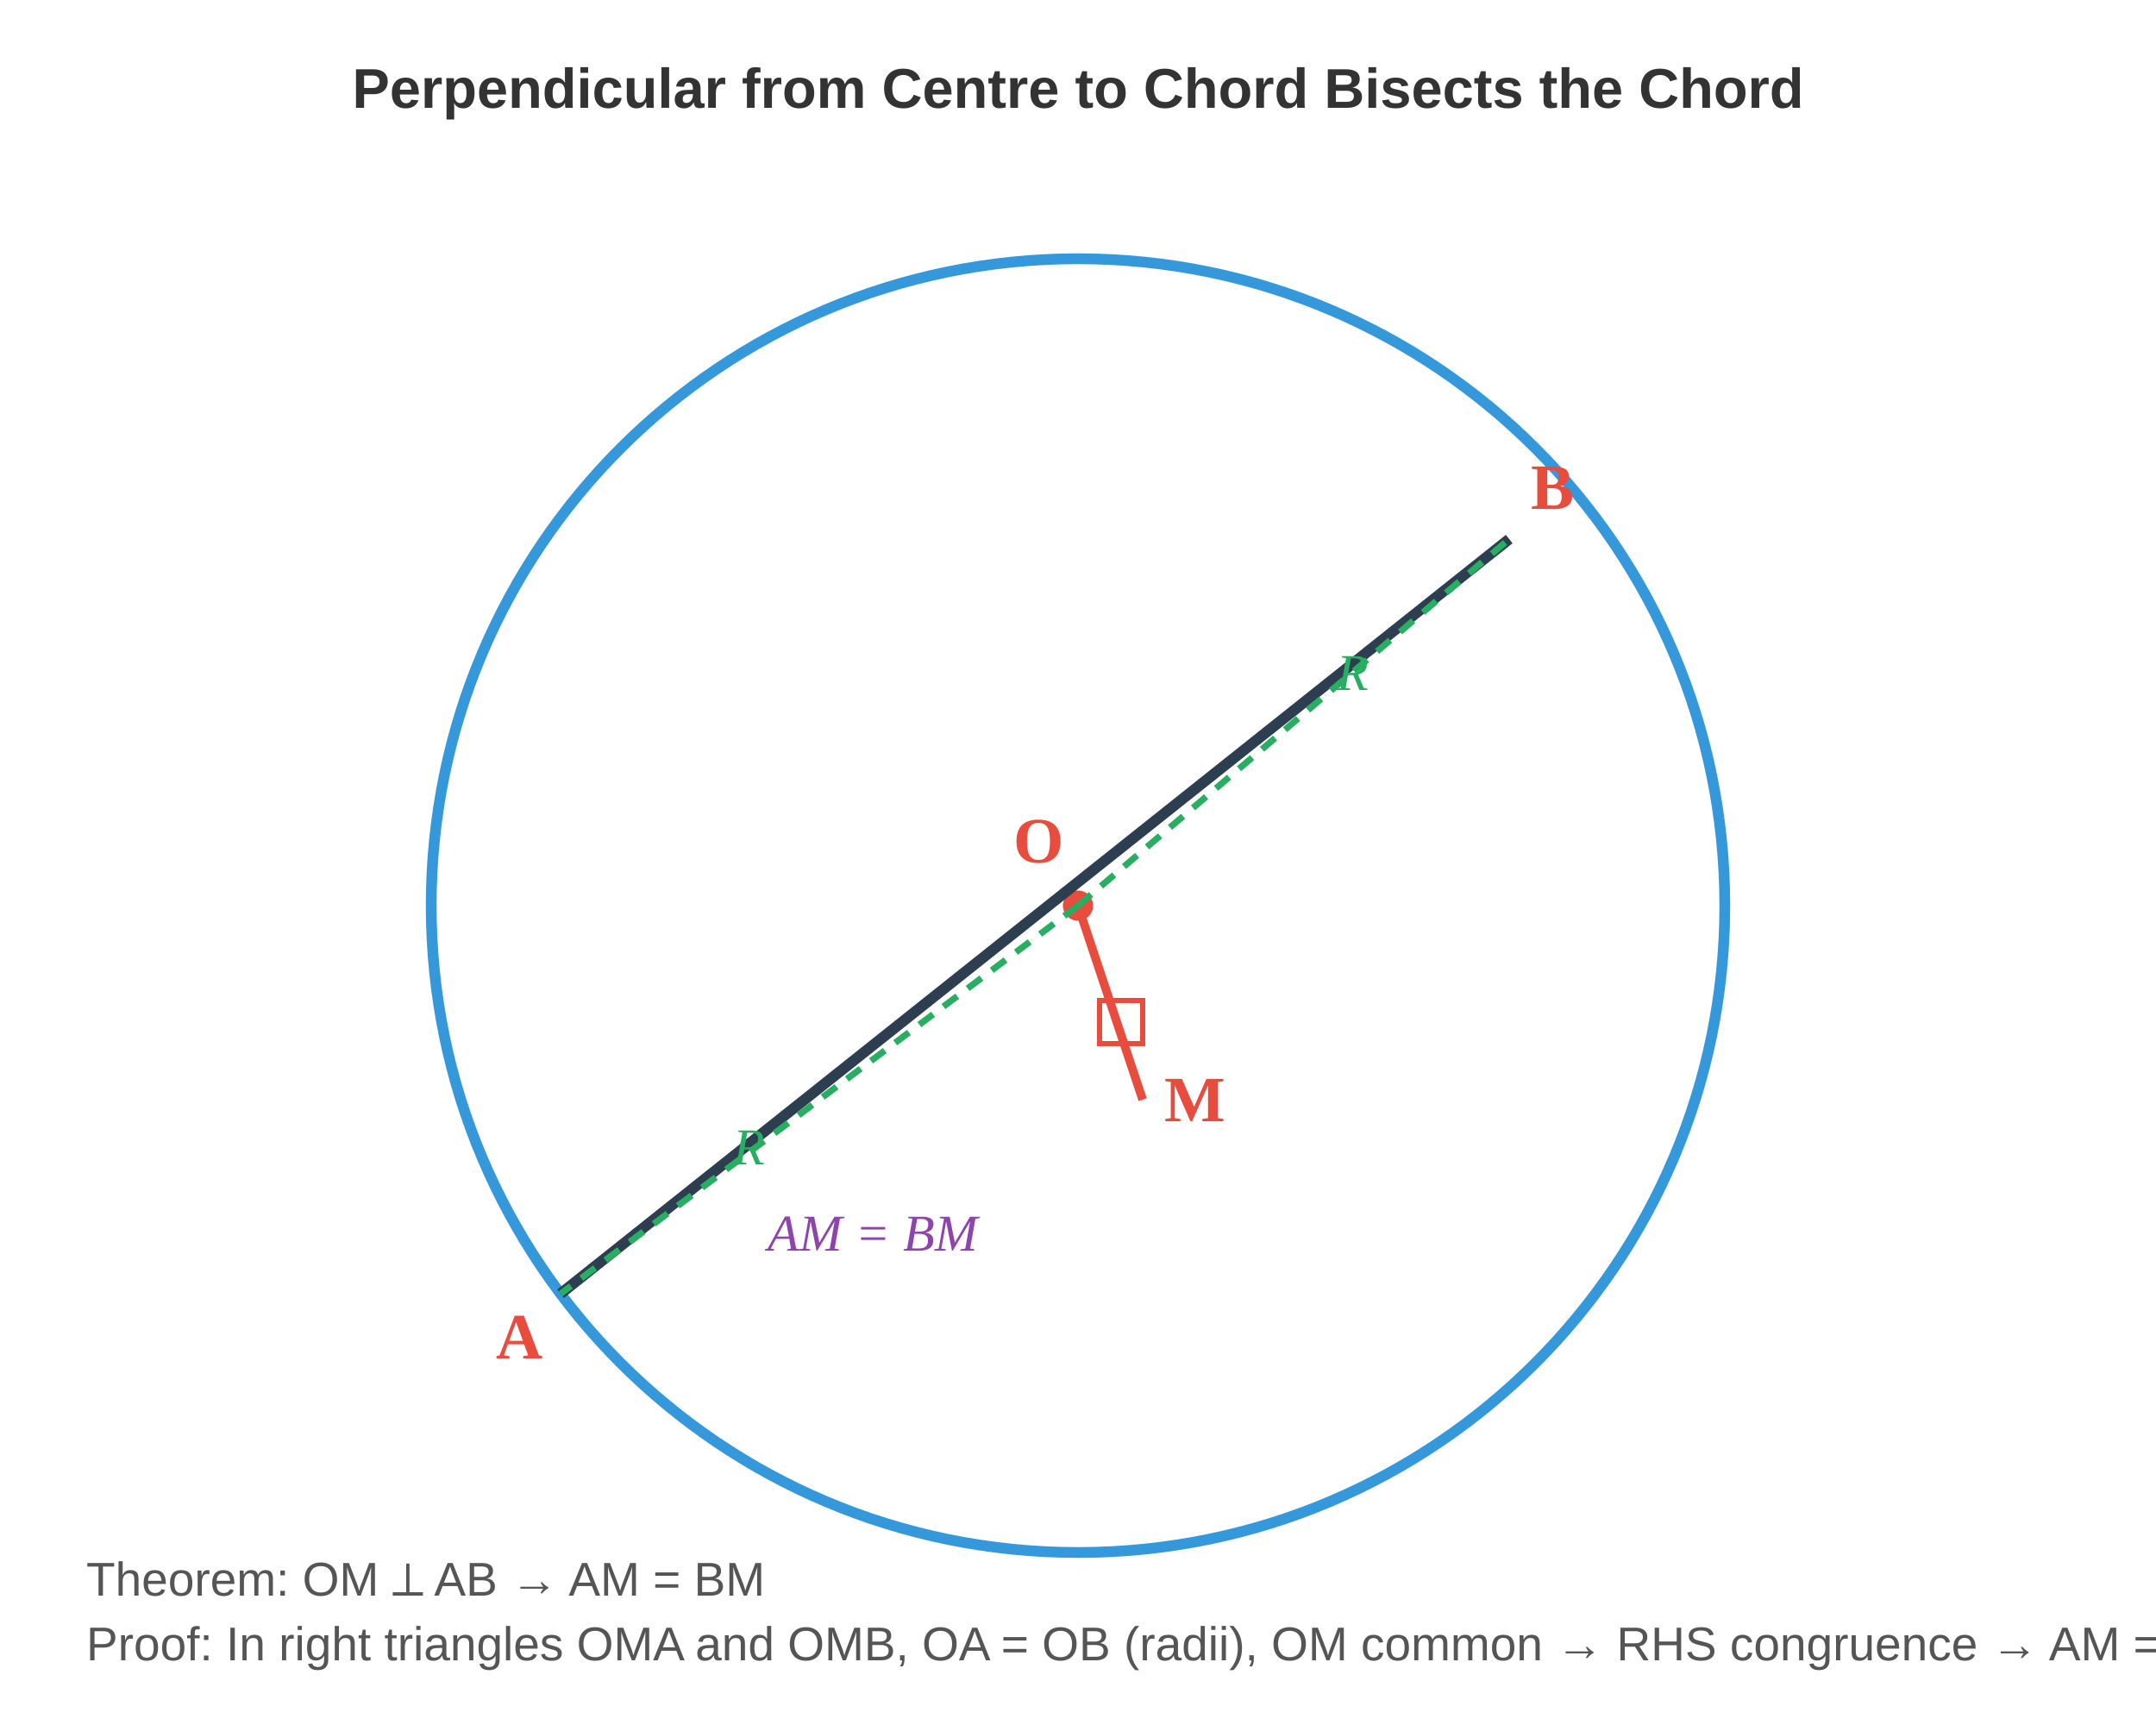
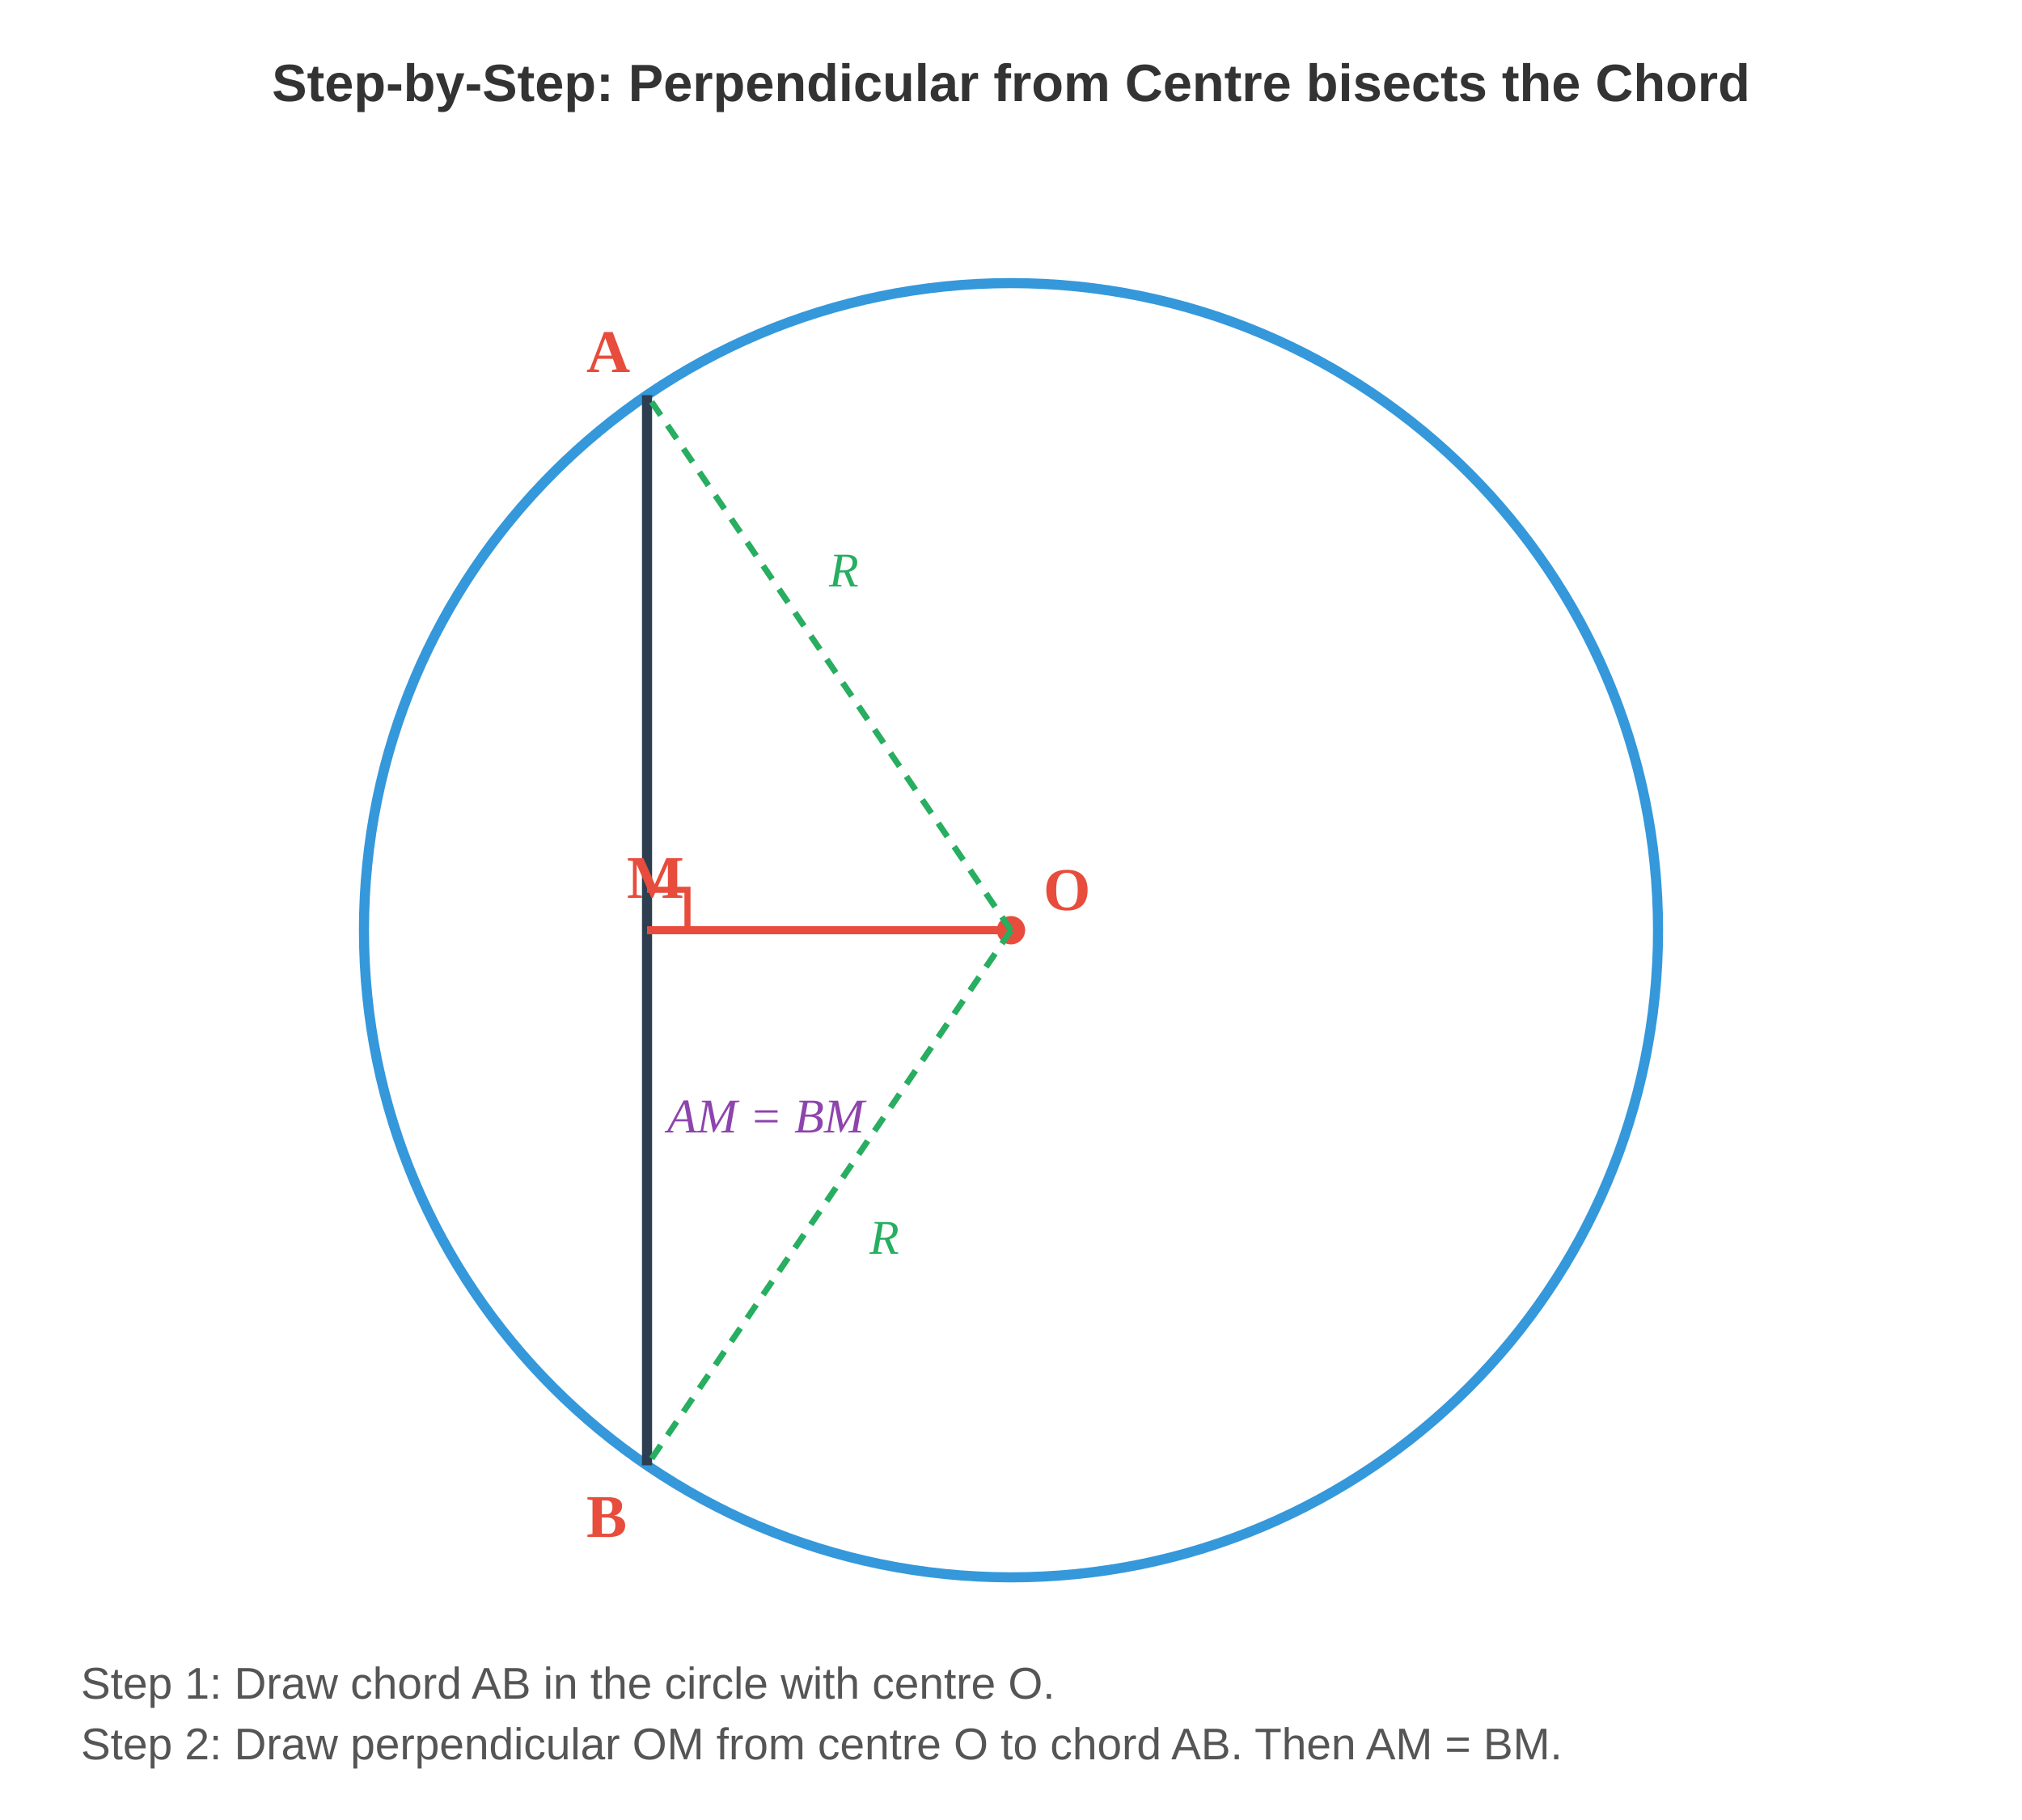
- <svg xmlns="http://www.w3.org/2000/svg" viewBox="0 0 500 400" width="500" height="400">
+ <svg xmlns="http://www.w3.org/2000/svg" viewBox="0 0 500 450" width="500" height="450">
  <defs>
    <style>
      .title { font-family: Arial, sans-serif; font-size: 13px; fill: #333; }
      .step { font-family: Arial, sans-serif; font-size: 11px; fill: #555; }
      .line-circle { stroke: #3498db; stroke-width: 2.5; fill: none; }
      .line-chord { stroke: #2c3e50; stroke-width: 2.5; }
      .line-perp { stroke: #e74c3c; stroke-width: 2; }
      .line-radius { stroke: #27ae60; stroke-width: 1.5; stroke-dasharray: 4,3; }
      .point-label { fill: #e74c3c; font-weight: bold; font-family: 'Times New Roman', serif; font-size: 15px; }
-       .angle-label { fill: #e67e22; font-size: 11px; }
+       .dim-label { fill: #8e44ad; font-size: 12px; font-style: italic; }
    </style>
  </defs>
-   <text x="250" y="25" text-anchor="middle" class="title" font-weight="bold">Perpendicular from Centre to Chord Bisects the Chord</text>
-   <circle cx="250" cy="210" r="150" class="line-circle" />
-   <circle cx="250" cy="210" r="3.5" fill="#e74c3c" />
-   <text x="235" y="200" class="point-label">O</text>
-   <line x1="130" y1="300" x2="350" y2="125" class="line-chord" />
-   <text x="115" y="315" class="point-label">A</text>
-   <text x="355" y="118" class="point-label">B</text>
-   <line x1="250" y1="210" x2="265" y2="255" class="line-perp" />
-   <text x="270" y="260" class="point-label">M</text>
-   <rect x="255" y="232" width="10" height="10" fill="none" stroke="#e74c3c" stroke-width="1.2" />
-   <line x1="250" y1="210" x2="130" y2="300" class="line-radius" />
-   <line x1="250" y1="210" x2="350" y2="125" class="line-radius" />
-   <text x="170" y="270" fill="#27ae60" font-size="12" font-style="italic">R</text>
-   <text x="310" y="160" fill="#27ae60" font-size="12" font-style="italic">R</text>
-   <text x="178" y="290" fill="#8e44ad" font-size="12" font-style="italic">AM = BM</text>
-   <text x="20" y="370" class="step">Theorem: OM ⟂ AB → AM = BM</text>
-   <text x="20" y="385" class="step">Proof: In right triangles OMA and OMB, OA = OB (radii), OM common → RHS congruence → AM = BM</text>
+   <text x="250" y="25" text-anchor="middle" class="title" font-weight="bold">Step-by-Step: Perpendicular from Centre bisects the Chord</text>
+   <circle cx="250" cy="230" r="160" class="line-circle" />
+   <circle cx="250" cy="230" r="3.5" fill="#e74c3c" />
+   <text x="258" y="225" class="point-label">O</text>
+   <line x1="160" y1="97.7" x2="160" y2="362.3" class="line-chord" />
+   <text x="145" y="92" class="point-label">A</text>
+   <text x="145" y="380" class="point-label">B</text>
+   <line x1="250" y1="230" x2="160" y2="230" class="line-perp" />
+   <text x="155" y="222" class="point-label">M</text>
+   <polyline points="170,230 170,220 160,220" fill="none" stroke="#e74c3c" stroke-width="1.5" />
+   <line x1="250" y1="230" x2="160" y2="97.7" class="line-radius" />
+   <line x1="250" y1="230" x2="160" y2="362.3" class="line-radius" />
+   <text x="205" y="145" fill="#27ae60" font-size="12" font-style="italic">R</text>
+   <text x="215" y="310" fill="#27ae60" font-size="12" font-style="italic">R</text>
+   <text x="20" y="420" class="step">Step 1: Draw chord AB in the circle with centre O.</text>
+   <text x="20" y="435" class="step">Step 2: Draw perpendicular OM from centre O to chord AB. Then AM = BM.</text>
+   <text x="165" y="280" class="dim-label">AM = BM</text>
</svg>
